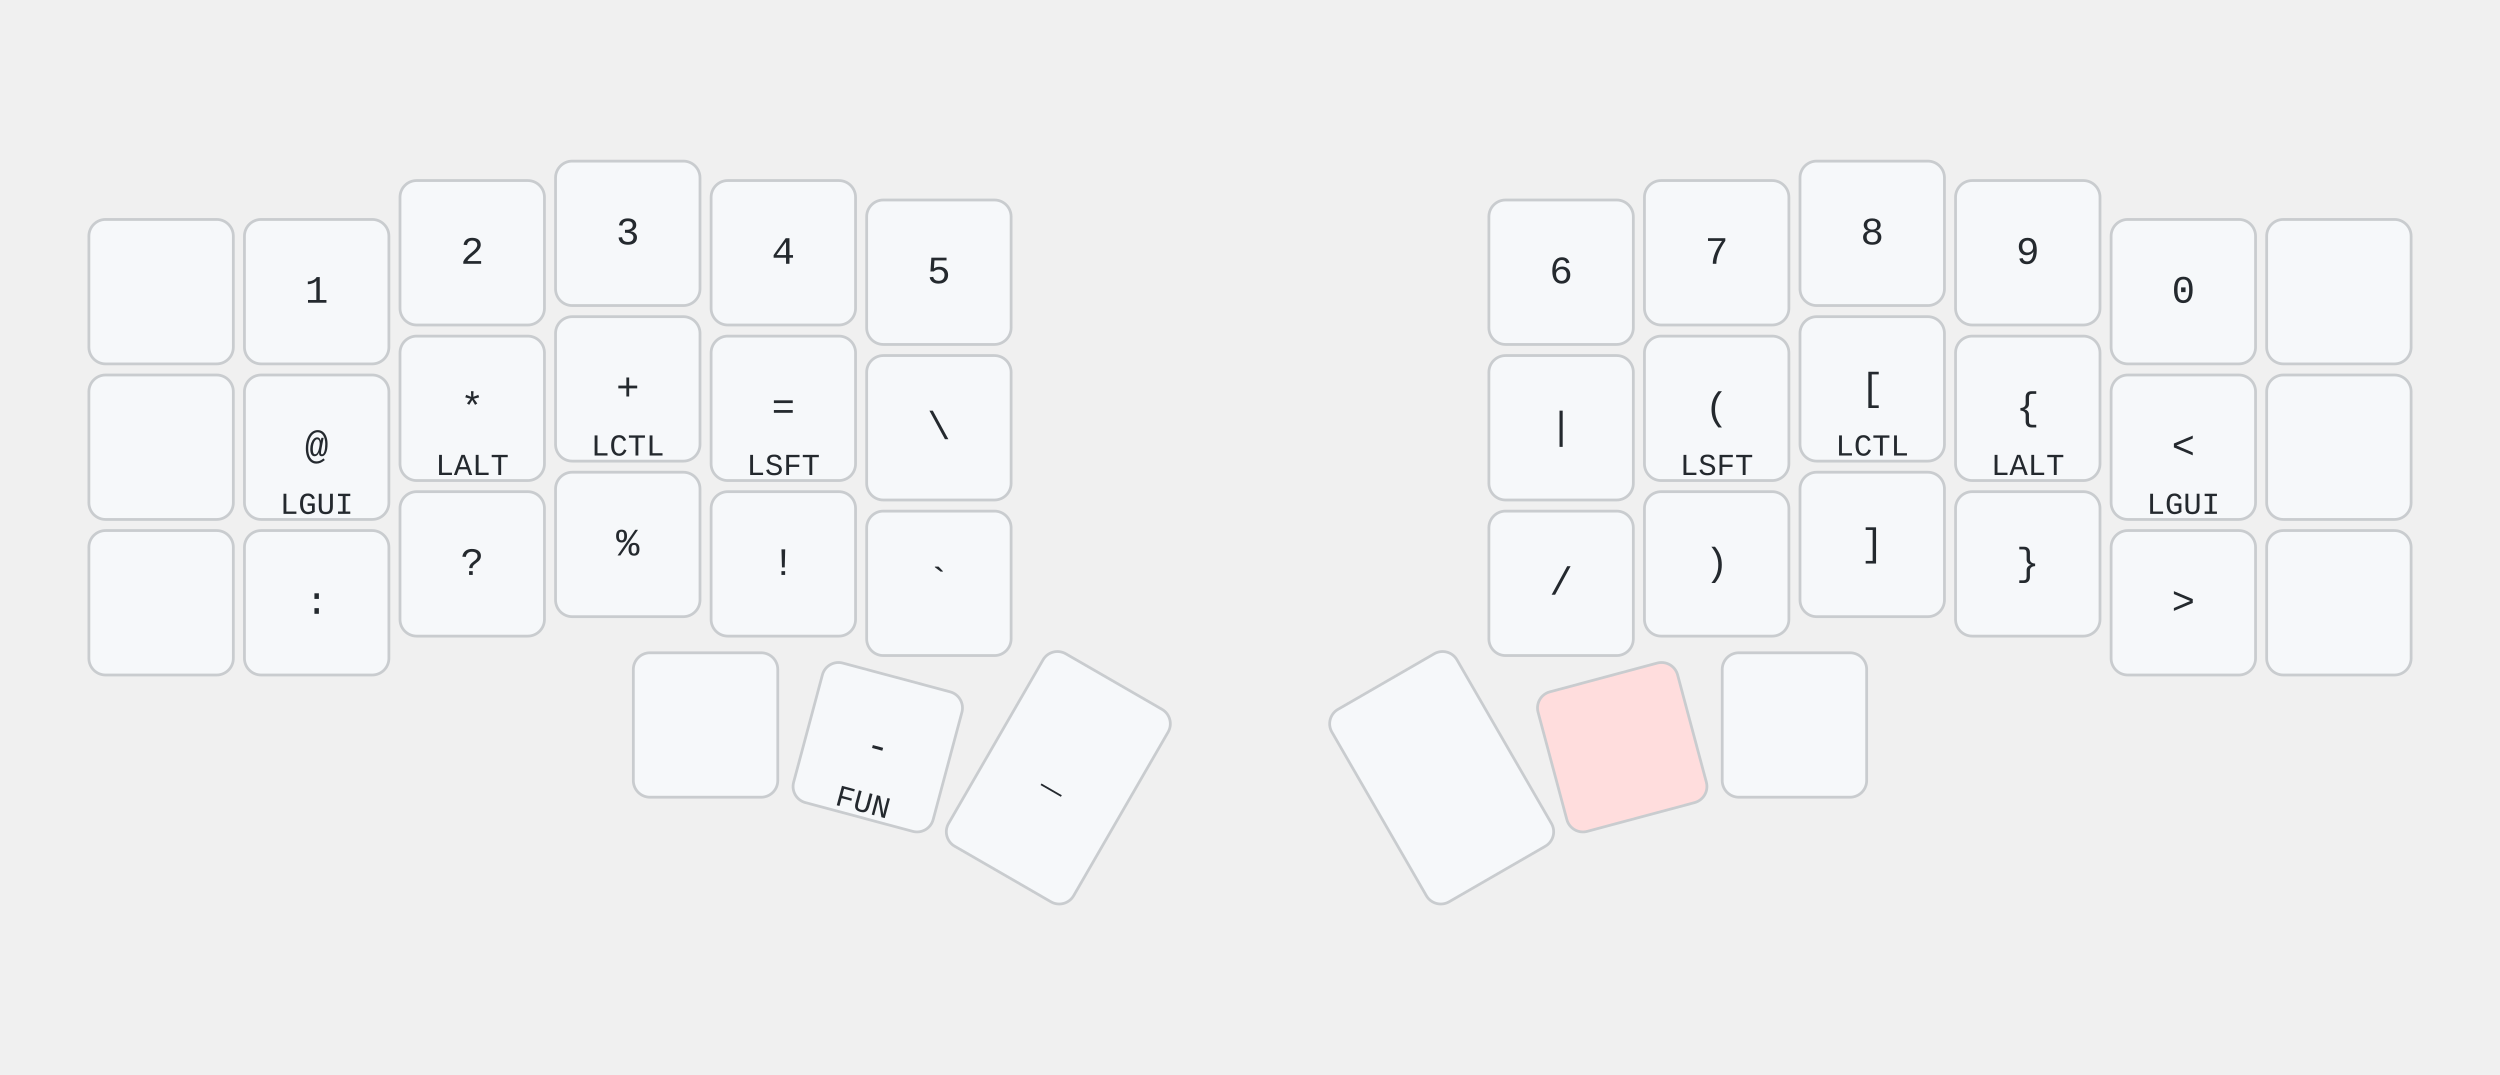
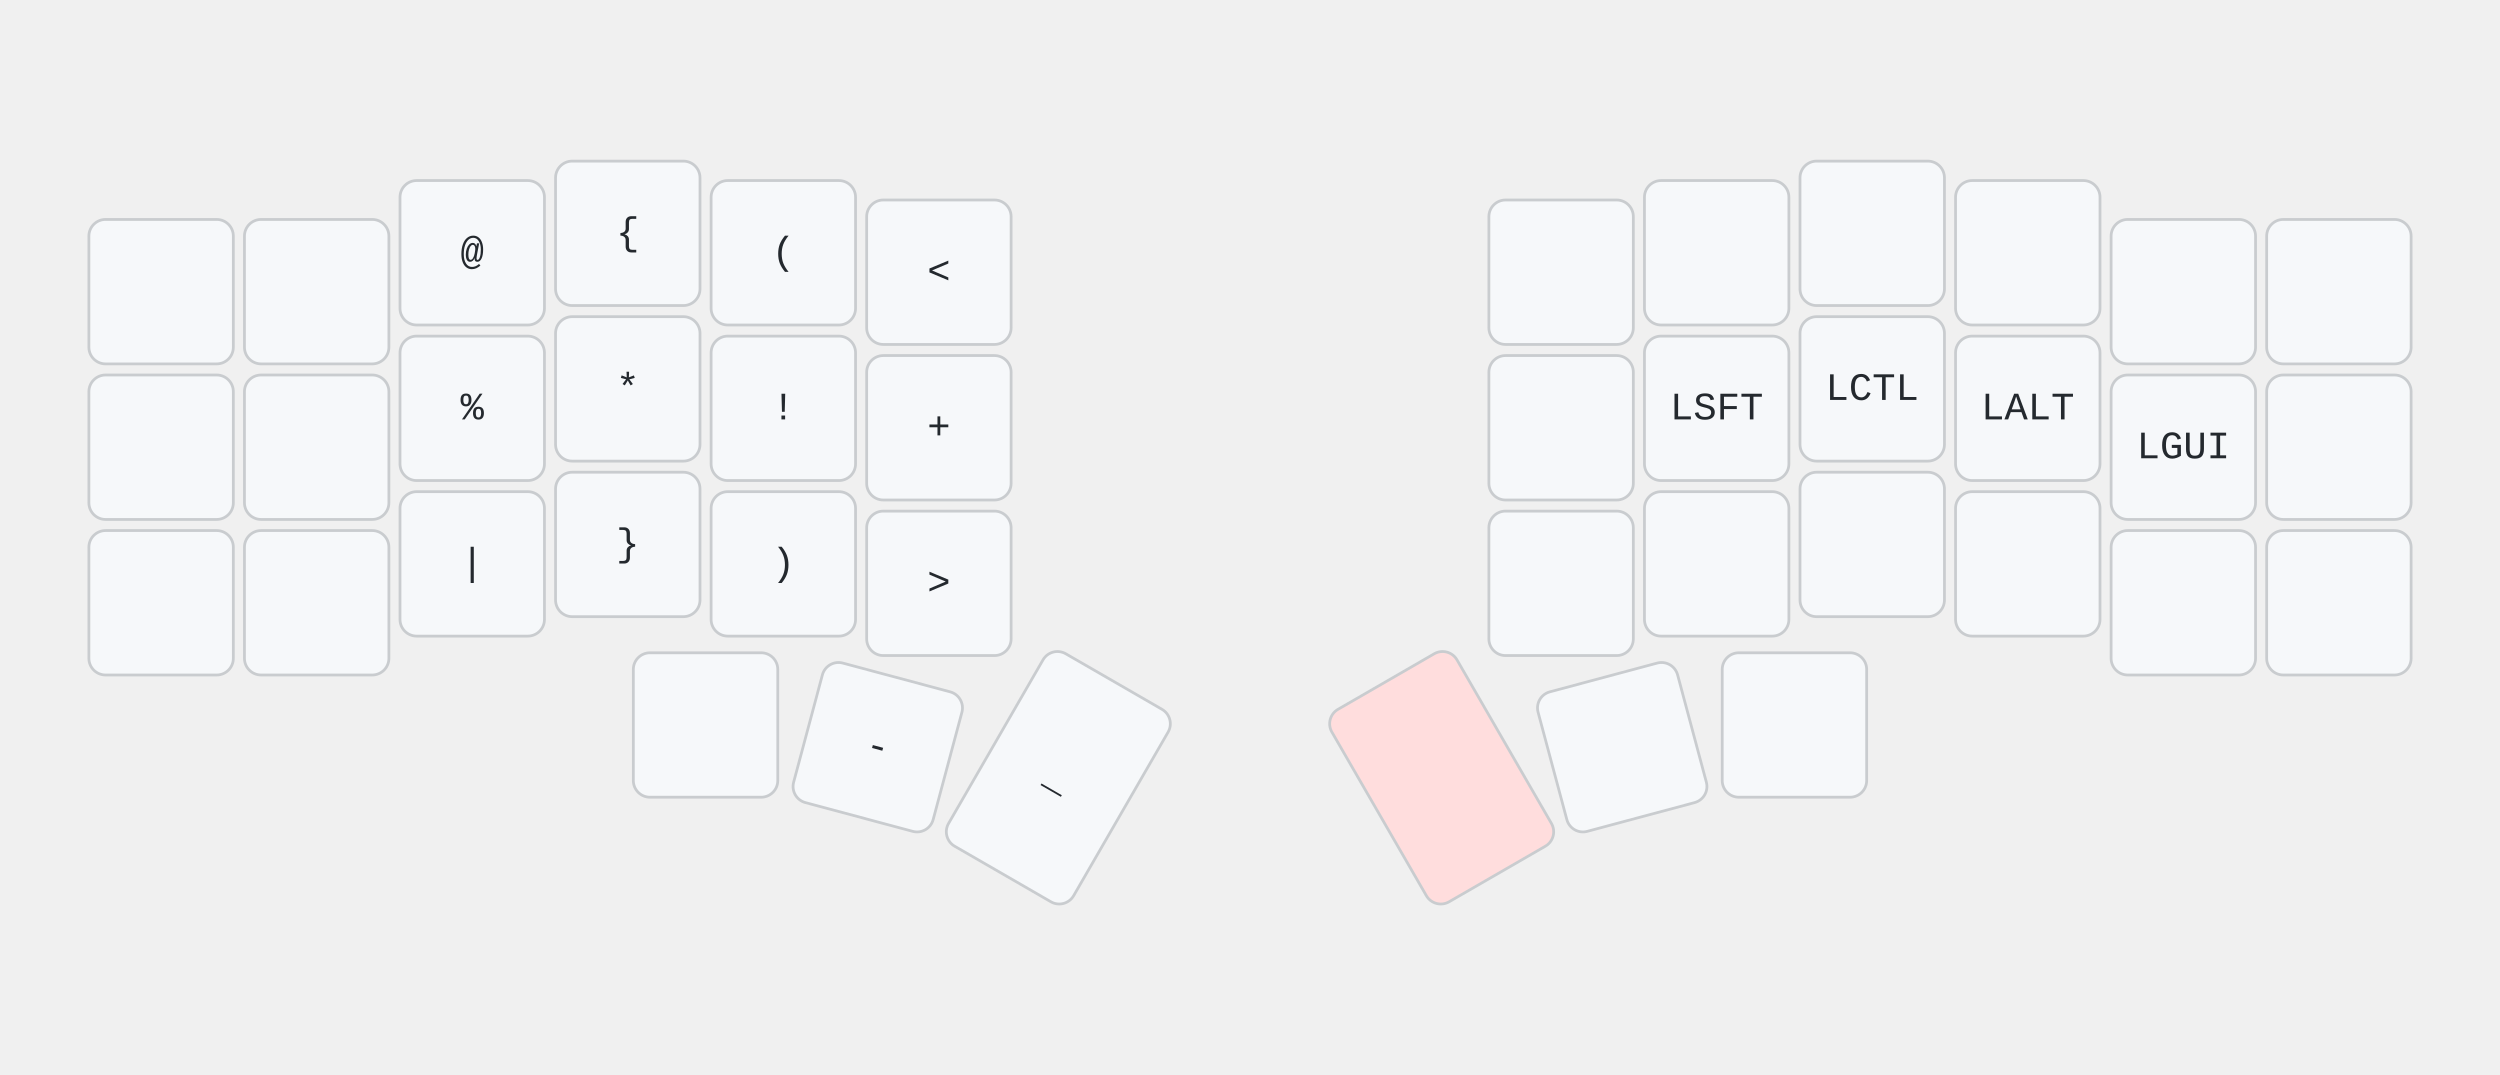
<svg xmlns="http://www.w3.org/2000/svg" width="900" height="387" viewBox="0 0 900 387" class="keymap">
  <style>/* inherit to force styles through use tags */
svg path {
    fill: inherit;
}

/* font and background color specifications */
svg.keymap {
    font-family: SFMono-Regular,Consolas,Liberation Mono,Menlo,monospace;
    font-size: 14px;
    font-kerning: normal;
    text-rendering: optimizeLegibility;
    fill: #24292e;
}

/* default key styling */
rect.key {
    fill: #f6f8fa;
}

rect.key, rect.combo {
    stroke: #c9cccf;
    stroke-width: 1;
}

/* default key side styling, only used is draw_key_sides is set */
rect.side {
    filter: brightness(90%);
}

/* color accent for combo boxes */
rect.combo, rect.combo-separate {
    fill: #cdf;
}

/* color accent for held keys */
rect.held, rect.combo.held {
    fill: #fdd;
}

/* color accent for ghost (optional) keys */
rect.ghost, rect.combo.ghost {
    stroke-dasharray: 4, 4;
    stroke-width: 2;
}

text {
    text-anchor: middle;
    dominant-baseline: middle;
}

/* styling for layer labels */
text.label {
    font-weight: bold;
    text-anchor: start;
    stroke: white;
    stroke-width: 4;
    paint-order: stroke;
}

/* styling for optional footer */
text.footer {
    text-anchor: end;
    dominant-baseline: auto;
    stroke: white;
    stroke-width: 4;
    paint-order: stroke;
}

/* styling for combo tap, and key non-tap label text */
text.combo, text.hold, text.shifted, text.left, text.right {
    font-size: 11px;
}

text.hold {
    text-anchor: middle;
    dominant-baseline: auto;
}

text.shifted {
    text-anchor: middle;
    dominant-baseline: hanging;
}

text.left {
    text-anchor: start;
}

text.right {
    text-anchor: end;
}

text.layer-activator {
    text-decoration: underline;
}

/* styling for hold/shifted label text in combo box */
text.combo.hold, text.combo.shifted, text.combo.left, text.combo.right {
    font-size: 8px;
}

/* lighter symbol for transparent keys */
text.trans {
    fill: #7b7e81;
}

/* styling for combo dendrons */
path.combo {
    stroke-width: 1;
    stroke: gray;
    fill: none;
}

/* Start Tabler Icons Cleanup */
/* cannot use height/width with glyphs */
.icon-tabler &gt; path {
    fill: inherit;
    stroke: inherit;
    stroke-width: 2;
}
/* hide tabler's default box */
.icon-tabler &gt; path[stroke="none"][fill="none"] {
    visibility: hidden;
}
/* End Tabler Icons Cleanup */
</style>
  <g transform="translate(30, 0)" class="layer-SYM">
    <g transform="translate(0, 56)">
      <g transform="translate(28, 49)" class="key keypos-0">
        <rect rx="6" ry="6" x="-26" y="-26" width="52" height="52" class="key" />
      </g>
      <g transform="translate(84, 49)" class="key keypos-1">
        <rect rx="6" ry="6" x="-26" y="-26" width="52" height="52" class="key" />
-         <text x="0" y="0" class="key tap">1</text>
      </g>
      <g transform="translate(140, 35)" class="key keypos-2">
        <rect rx="6" ry="6" x="-26" y="-26" width="52" height="52" class="key" />
-         <text x="0" y="0" class="key tap">2</text>
+         <text x="0" y="0" class="key tap">@</text>
      </g>
      <g transform="translate(196, 28)" class="key keypos-3">
        <rect rx="6" ry="6" x="-26" y="-26" width="52" height="52" class="key" />
-         <text x="0" y="0" class="key tap">3</text>
+         <text x="0" y="0" class="key tap">{</text>
      </g>
      <g transform="translate(252, 35)" class="key keypos-4">
        <rect rx="6" ry="6" x="-26" y="-26" width="52" height="52" class="key" />
-         <text x="0" y="0" class="key tap">4</text>
+         <text x="0" y="0" class="key tap">(</text>
      </g>
      <g transform="translate(308, 42)" class="key keypos-5">
        <rect rx="6" ry="6" x="-26" y="-26" width="52" height="52" class="key" />
-         <text x="0" y="0" class="key tap">5</text>
+         <text x="0" y="0" class="key tap">&lt;</text>
      </g>
      <g transform="translate(532, 42)" class="key keypos-6">
        <rect rx="6" ry="6" x="-26" y="-26" width="52" height="52" class="key" />
-         <text x="0" y="0" class="key tap">6</text>
      </g>
      <g transform="translate(588, 35)" class="key keypos-7">
        <rect rx="6" ry="6" x="-26" y="-26" width="52" height="52" class="key" />
-         <text x="0" y="0" class="key tap">7</text>
      </g>
      <g transform="translate(644, 28)" class="key keypos-8">
        <rect rx="6" ry="6" x="-26" y="-26" width="52" height="52" class="key" />
-         <text x="0" y="0" class="key tap">8</text>
      </g>
      <g transform="translate(700, 35)" class="key keypos-9">
        <rect rx="6" ry="6" x="-26" y="-26" width="52" height="52" class="key" />
-         <text x="0" y="0" class="key tap">9</text>
      </g>
      <g transform="translate(756, 49)" class="key keypos-10">
        <rect rx="6" ry="6" x="-26" y="-26" width="52" height="52" class="key" />
-         <text x="0" y="0" class="key tap">0</text>
      </g>
      <g transform="translate(812, 49)" class="key keypos-11">
        <rect rx="6" ry="6" x="-26" y="-26" width="52" height="52" class="key" />
      </g>
      <g transform="translate(28, 105)" class="key keypos-12">
        <rect rx="6" ry="6" x="-26" y="-26" width="52" height="52" class="key" />
      </g>
      <g transform="translate(84, 105)" class="key keypos-13">
        <rect rx="6" ry="6" x="-26" y="-26" width="52" height="52" class="key" />
-         <text x="0" y="0" class="key tap">@</text>
-         <text x="0" y="24" class="key hold">LGUI</text>
      </g>
      <g transform="translate(140, 91)" class="key keypos-14">
        <rect rx="6" ry="6" x="-26" y="-26" width="52" height="52" class="key" />
+         <text x="0" y="0" class="key tap">%</text>
+       </g>
+       <g transform="translate(196, 84)" class="key keypos-15">
+         <rect rx="6" ry="6" x="-26" y="-26" width="52" height="52" class="key" />
        <text x="0" y="0" class="key tap">*</text>
-         <text x="0" y="24" class="key hold">LALT</text>
-       </g>
-       <g transform="translate(196, 84)" class="key keypos-15">
+       </g>
+       <g transform="translate(252, 91)" class="key keypos-16">
+         <rect rx="6" ry="6" x="-26" y="-26" width="52" height="52" class="key" />
+         <text x="0" y="0" class="key tap">!</text>
+       </g>
+       <g transform="translate(308, 98)" class="key keypos-17">
        <rect rx="6" ry="6" x="-26" y="-26" width="52" height="52" class="key" />
        <text x="0" y="0" class="key tap">+</text>
-         <text x="0" y="24" class="key hold">LCTL</text>
-       </g>
-       <g transform="translate(252, 91)" class="key keypos-16">
-         <rect rx="6" ry="6" x="-26" y="-26" width="52" height="52" class="key" />
-         <text x="0" y="0" class="key tap">=</text>
-         <text x="0" y="24" class="key hold">LSFT</text>
-       </g>
-       <g transform="translate(308, 98)" class="key keypos-17">
-         <rect rx="6" ry="6" x="-26" y="-26" width="52" height="52" class="key" />
-         <text x="0" y="0" class="key tap">\</text>
      </g>
      <g transform="translate(532, 98)" class="key keypos-18">
        <rect rx="6" ry="6" x="-26" y="-26" width="52" height="52" class="key" />
+       </g>
+       <g transform="translate(588, 91)" class="key keypos-19">
+         <rect rx="6" ry="6" x="-26" y="-26" width="52" height="52" class="key" />
+         <text x="0" y="0" class="key tap">LSFT</text>
+       </g>
+       <g transform="translate(644, 84)" class="key keypos-20">
+         <rect rx="6" ry="6" x="-26" y="-26" width="52" height="52" class="key" />
+         <text x="0" y="0" class="key tap">LCTL</text>
+       </g>
+       <g transform="translate(700, 91)" class="key keypos-21">
+         <rect rx="6" ry="6" x="-26" y="-26" width="52" height="52" class="key" />
+         <text x="0" y="0" class="key tap">LALT</text>
+       </g>
+       <g transform="translate(756, 105)" class="key keypos-22">
+         <rect rx="6" ry="6" x="-26" y="-26" width="52" height="52" class="key" />
+         <text x="0" y="0" class="key tap">LGUI</text>
+       </g>
+       <g transform="translate(812, 105)" class="key keypos-23">
+         <rect rx="6" ry="6" x="-26" y="-26" width="52" height="52" class="key" />
+       </g>
+       <g transform="translate(28, 161)" class="key keypos-24">
+         <rect rx="6" ry="6" x="-26" y="-26" width="52" height="52" class="key" />
+       </g>
+       <g transform="translate(84, 161)" class="key keypos-25">
+         <rect rx="6" ry="6" x="-26" y="-26" width="52" height="52" class="key" />
+       </g>
+       <g transform="translate(140, 147)" class="key keypos-26">
+         <rect rx="6" ry="6" x="-26" y="-26" width="52" height="52" class="key" />
        <text x="0" y="0" class="key tap">|</text>
      </g>
-       <g transform="translate(588, 91)" class="key keypos-19">
-         <rect rx="6" ry="6" x="-26" y="-26" width="52" height="52" class="key" />
-         <text x="0" y="0" class="key tap">(</text>
-         <text x="0" y="24" class="key hold">LSFT</text>
-       </g>
-       <g transform="translate(644, 84)" class="key keypos-20">
-         <rect rx="6" ry="6" x="-26" y="-26" width="52" height="52" class="key" />
-         <text x="0" y="0" class="key tap">[</text>
-         <text x="0" y="24" class="key hold">LCTL</text>
-       </g>
-       <g transform="translate(700, 91)" class="key keypos-21">
-         <rect rx="6" ry="6" x="-26" y="-26" width="52" height="52" class="key" />
-         <text x="0" y="0" class="key tap">{</text>
-         <text x="0" y="24" class="key hold">LALT</text>
-       </g>
-       <g transform="translate(756, 105)" class="key keypos-22">
-         <rect rx="6" ry="6" x="-26" y="-26" width="52" height="52" class="key" />
-         <text x="0" y="0" class="key tap">&lt;</text>
-         <text x="0" y="24" class="key hold">LGUI</text>
-       </g>
-       <g transform="translate(812, 105)" class="key keypos-23">
-         <rect rx="6" ry="6" x="-26" y="-26" width="52" height="52" class="key" />
-       </g>
-       <g transform="translate(28, 161)" class="key keypos-24">
-         <rect rx="6" ry="6" x="-26" y="-26" width="52" height="52" class="key" />
-       </g>
-       <g transform="translate(84, 161)" class="key keypos-25">
-         <rect rx="6" ry="6" x="-26" y="-26" width="52" height="52" class="key" />
-         <text x="0" y="0" class="key tap">:</text>
-       </g>
-       <g transform="translate(140, 147)" class="key keypos-26">
-         <rect rx="6" ry="6" x="-26" y="-26" width="52" height="52" class="key" />
-         <text x="0" y="0" class="key tap">?</text>
-       </g>
      <g transform="translate(196, 140)" class="key keypos-27">
        <rect rx="6" ry="6" x="-26" y="-26" width="52" height="52" class="key" />
-         <text x="0" y="0" class="key tap">%</text>
+         <text x="0" y="0" class="key tap">}</text>
      </g>
      <g transform="translate(252, 147)" class="key keypos-28">
        <rect rx="6" ry="6" x="-26" y="-26" width="52" height="52" class="key" />
-         <text x="0" y="0" class="key tap">!</text>
+         <text x="0" y="0" class="key tap">)</text>
      </g>
      <g transform="translate(308, 154)" class="key keypos-29">
        <rect rx="6" ry="6" x="-26" y="-26" width="52" height="52" class="key" />
-         <text x="0" y="0" class="key tap">`</text>
+         <text x="0" y="0" class="key tap">&gt;</text>
      </g>
      <g transform="translate(532, 154)" class="key keypos-30">
        <rect rx="6" ry="6" x="-26" y="-26" width="52" height="52" class="key" />
-         <text x="0" y="0" class="key tap">/</text>
      </g>
      <g transform="translate(588, 147)" class="key keypos-31">
        <rect rx="6" ry="6" x="-26" y="-26" width="52" height="52" class="key" />
-         <text x="0" y="0" class="key tap">)</text>
      </g>
      <g transform="translate(644, 140)" class="key keypos-32">
        <rect rx="6" ry="6" x="-26" y="-26" width="52" height="52" class="key" />
-         <text x="0" y="0" class="key tap">]</text>
      </g>
      <g transform="translate(700, 147)" class="key keypos-33">
        <rect rx="6" ry="6" x="-26" y="-26" width="52" height="52" class="key" />
-         <text x="0" y="0" class="key tap">}</text>
      </g>
      <g transform="translate(756, 161)" class="key keypos-34">
        <rect rx="6" ry="6" x="-26" y="-26" width="52" height="52" class="key" />
-         <text x="0" y="0" class="key tap">&gt;</text>
      </g>
      <g transform="translate(812, 161)" class="key keypos-35">
        <rect rx="6" ry="6" x="-26" y="-26" width="52" height="52" class="key" />
      </g>
      <g transform="translate(224, 205)" class="key keypos-36">
        <rect rx="6" ry="6" x="-26" y="-26" width="52" height="52" class="key" />
      </g>
      <g transform="translate(286, 213) rotate(15.0)" class="key keypos-37">
        <rect rx="6" ry="6" x="-26" y="-26" width="52" height="52" class="key" />
        <text x="0" y="0" class="key tap">-</text>
-         <text x="0" y="24" class="key hold">FUN</text>
      </g>
      <g transform="translate(351, 224) rotate(30.0)" class="key keypos-38">
        <rect rx="6" ry="6" x="-26" y="-40" width="52" height="80" class="key" />
        <text x="0" y="0" class="key tap">_</text>
      </g>
-       <g transform="translate(489, 224) rotate(-30.0)" class="key keypos-39">
-         <rect rx="6" ry="6" x="-26" y="-40" width="52" height="80" class="key" />
-       </g>
-       <g transform="translate(554, 213) rotate(-15.0)" class="key held keypos-40">
-         <rect rx="6" ry="6" x="-26" y="-26" width="52" height="52" class="key held" />
+       <g transform="translate(489, 224) rotate(-30.0)" class="key held keypos-39">
+         <rect rx="6" ry="6" x="-26" y="-40" width="52" height="80" class="key held" />
+       </g>
+       <g transform="translate(554, 213) rotate(-15.0)" class="key keypos-40">
+         <rect rx="6" ry="6" x="-26" y="-26" width="52" height="52" class="key" />
      </g>
      <g transform="translate(616, 205)" class="key keypos-41">
        <rect rx="6" ry="6" x="-26" y="-26" width="52" height="52" class="key" />
      </g>
    </g>
  </g>
</svg>
